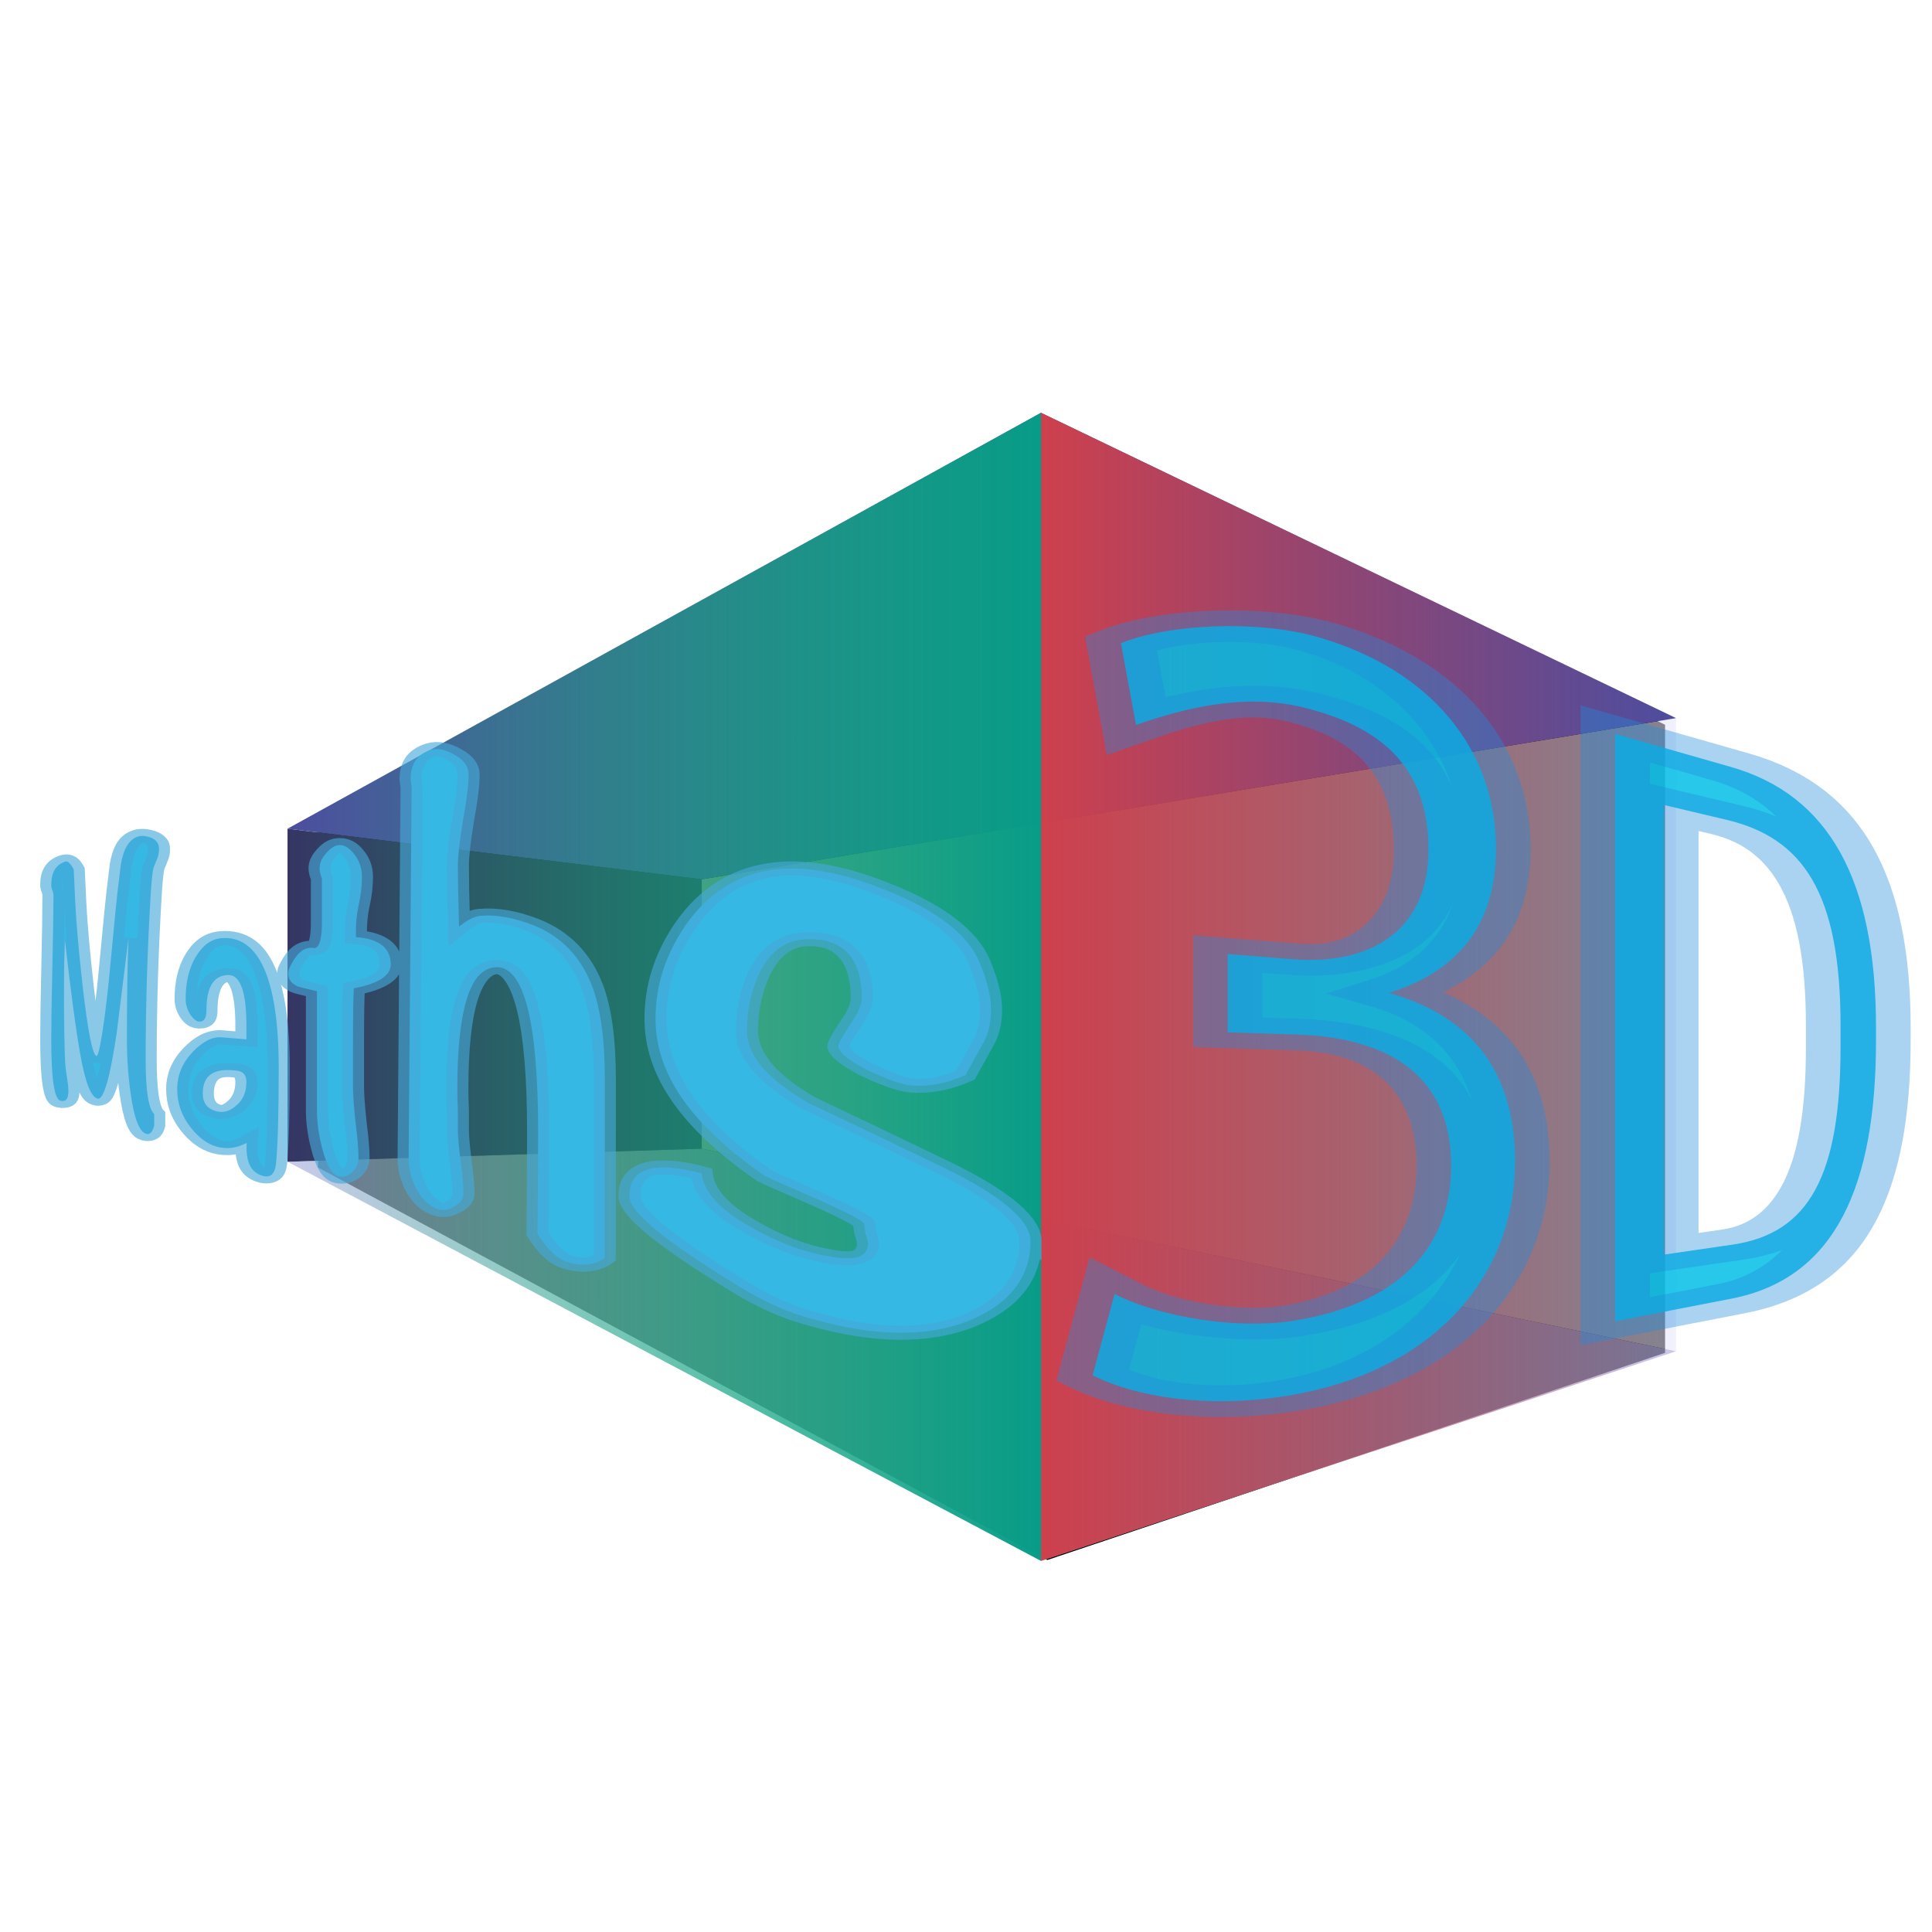
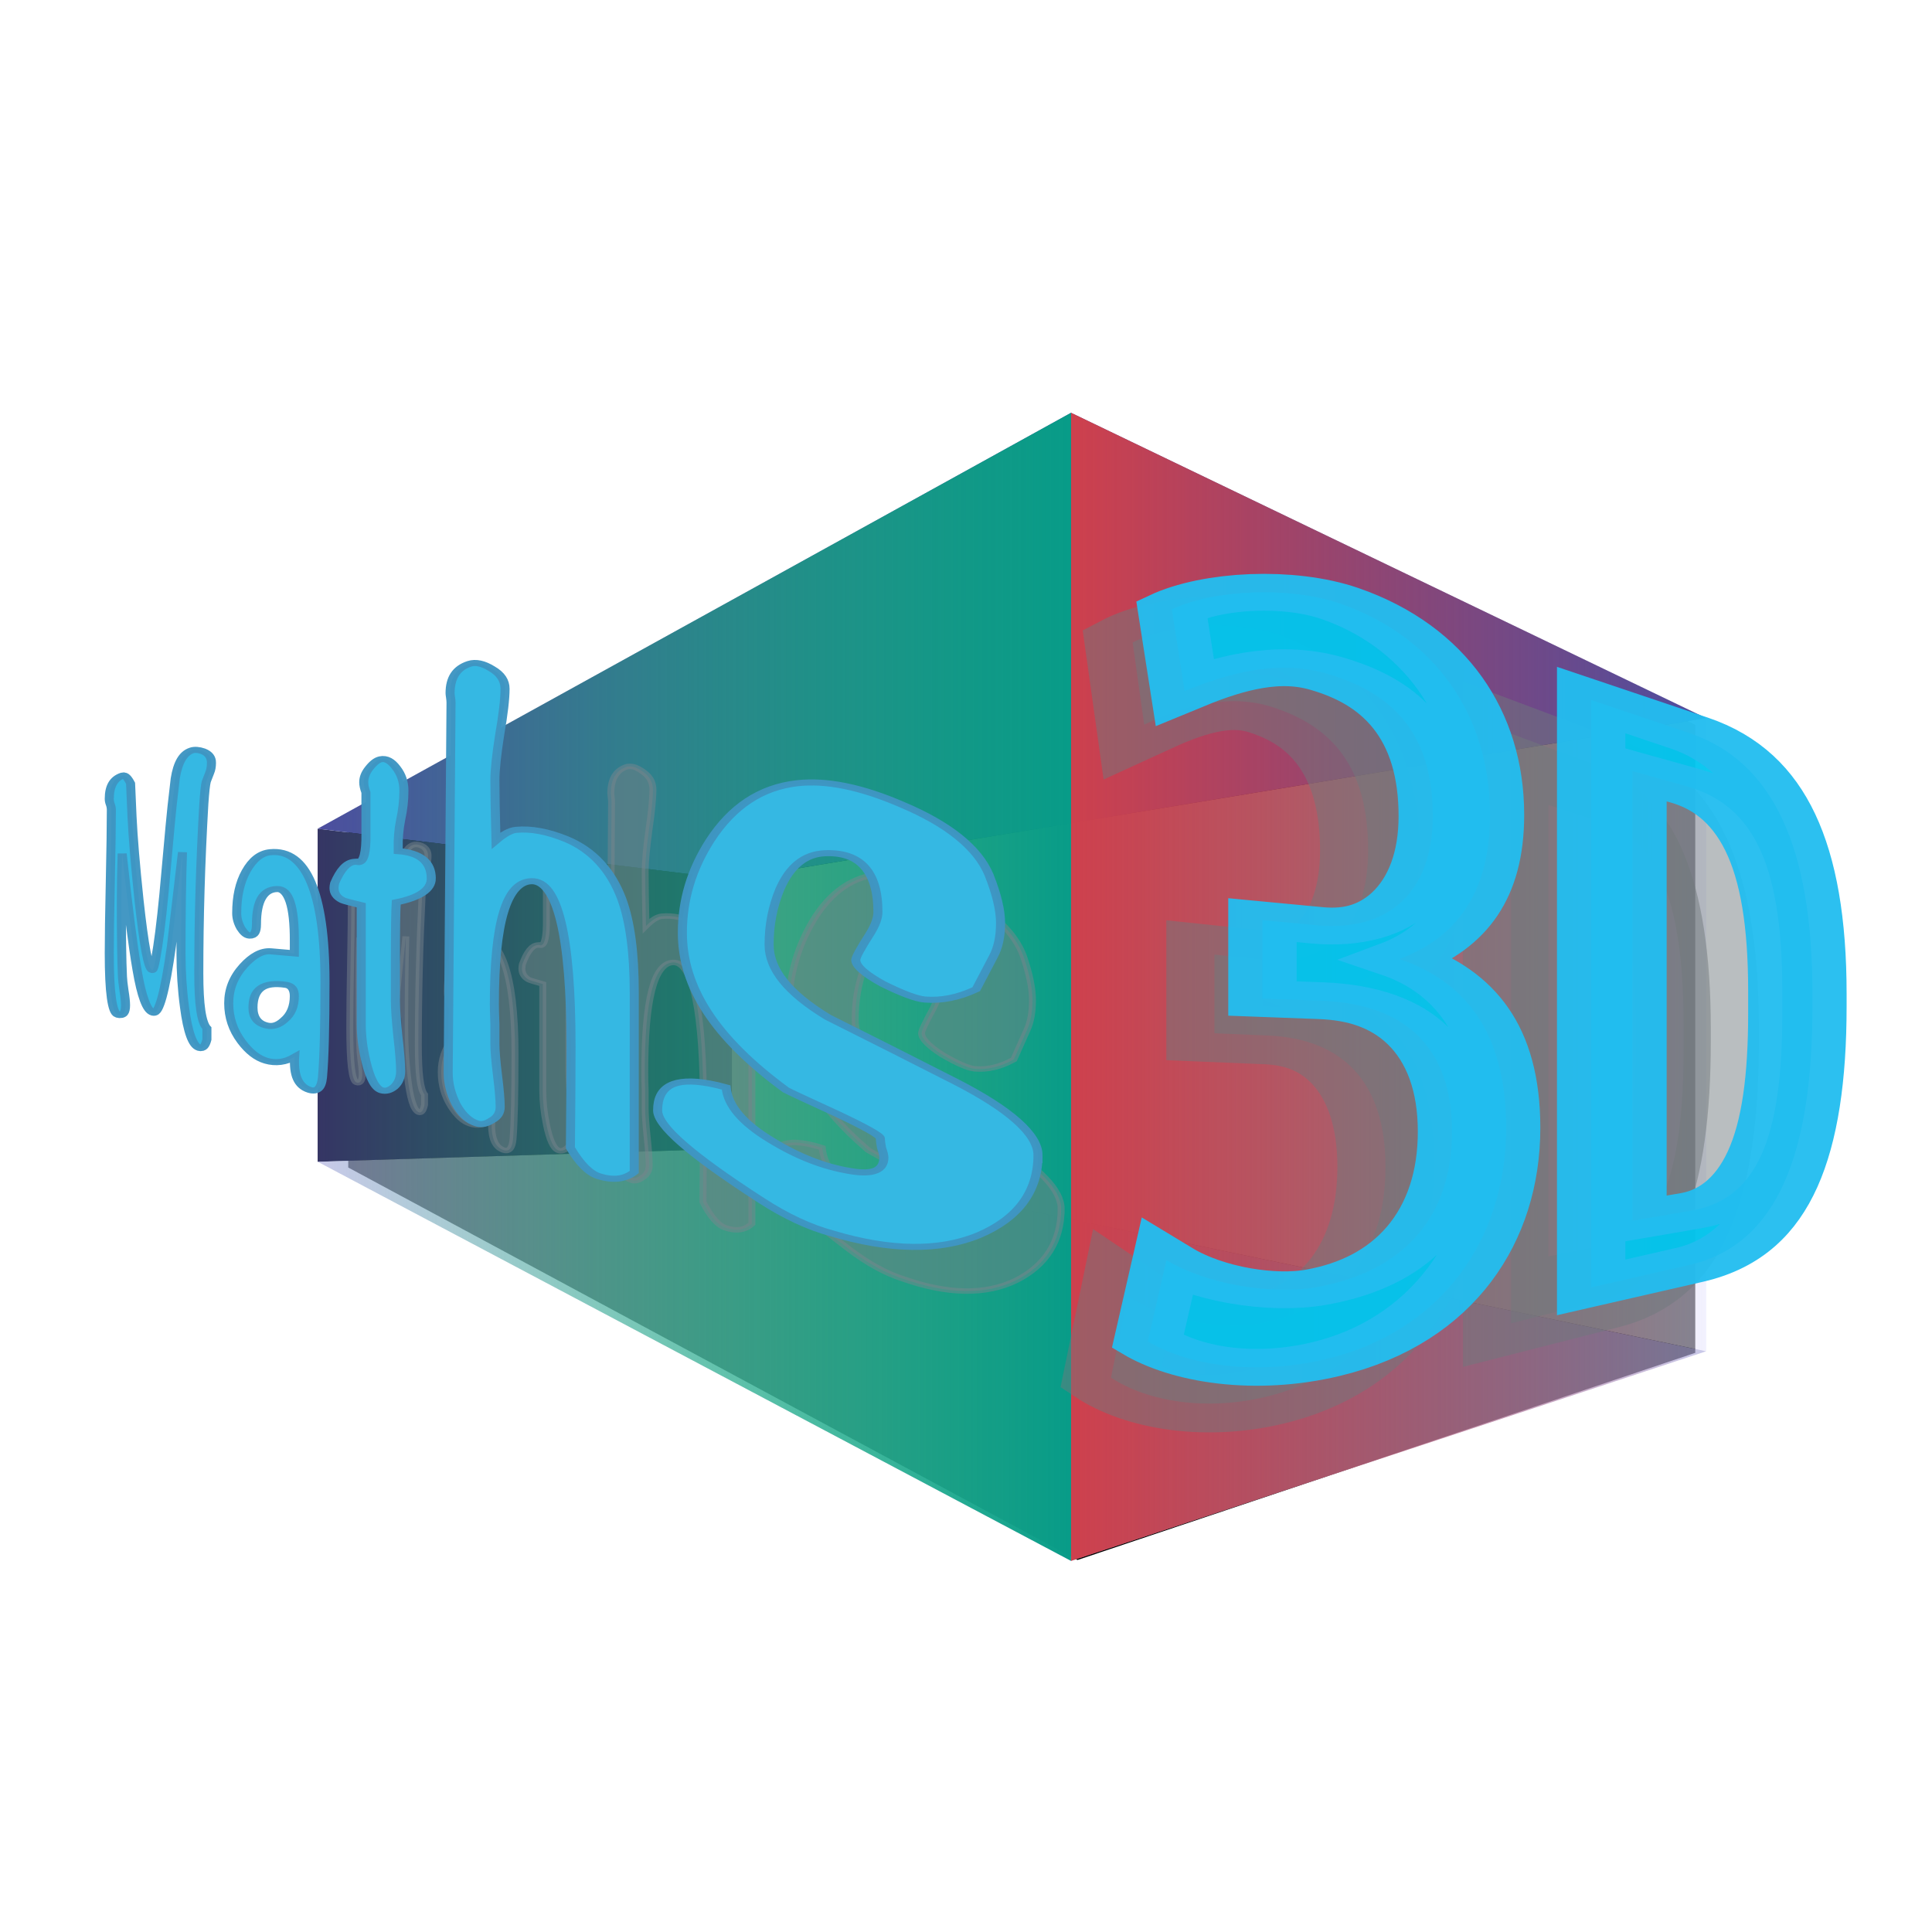
- <svg xmlns="http://www.w3.org/2000/svg" xmlns:xlink="http://www.w3.org/1999/xlink" width="96" height="96" viewBox="0 0 25.4 25.4" version="1.1" id="svg8">
+ <svg xmlns="http://www.w3.org/2000/svg" xmlns:xlink="http://www.w3.org/1999/xlink" id="svg8" version="1.1" viewBox="0 0 25.4 25.4" height="96" width="96">
  <style id="style833" />
  <defs id="defs2">
    <linearGradient id="linearGradient867">
-       <stop id="stop863" offset="0" style="stop-color:#ce404d;stop-opacity:1;" />
-       <stop id="stop865" offset="1" style="stop-color:#c73e4b;stop-opacity:0;" />
+       <stop style="stop-color:#ce404d;stop-opacity:1;" offset="0" id="stop863" />
+       <stop style="stop-color:#c73e4b;stop-opacity:0;" offset="1" id="stop865" />
    </linearGradient>
    <linearGradient id="linearGradient857">
-       <stop id="stop853" offset="0" style="stop-color:#0ae164;stop-opacity:0;" />
-       <stop id="stop855" offset="1" style="stop-color:#079c88;stop-opacity:0.993;" />
+       <stop style="stop-color:#0ae164;stop-opacity:0;" offset="0" id="stop853" />
+       <stop style="stop-color:#079c88;stop-opacity:0.993;" offset="1" id="stop855" />
    </linearGradient>
-     <linearGradient gradientTransform="matrix(0.8224652,0,0,0.6123653,2.45692,5.172485)" gradientUnits="userSpaceOnUse" y2="12.74" x2="13.653" y1="12.74" x1="1.609" id="linearGradient859" xlink:href="#linearGradient857" />
-     <linearGradient gradientTransform="matrix(0.8224652,0,0,0.6123653,2.45692,5.172485)" gradientUnits="userSpaceOnUse" y2="12.74" x2="23.805" y1="12.74" x1="13.653" id="linearGradient869" xlink:href="#linearGradient867" />
+     <linearGradient xlink:href="#linearGradient857" id="linearGradient859" x1="1.609" y1="12.74" x2="13.653" y2="12.74" gradientUnits="userSpaceOnUse" gradientTransform="matrix(0.8224652,0,0,0.6123653,2.852452,5.172485)" />
+     <linearGradient xlink:href="#linearGradient867" id="linearGradient869" x1="13.653" y1="12.74" x2="23.805" y2="12.74" gradientUnits="userSpaceOnUse" gradientTransform="matrix(0.8224652,0,0,0.6123653,2.852452,5.172485)" />
  </defs>
  <g id="layer1">
-     <path id="path923" d="m 4.309,11.02 9.471,-5.311 7.983,3.899 V 17.694 l -7.983,2.677 -9.471,-5.098 z" style="fill:#000000;fill-opacity:1;stroke:#000000;stroke-width:0.255px;stroke-linecap:butt;stroke-linejoin:miter;stroke-opacity:1" />
-     <path d="M 9.225,11.56 22.035,9.441 V 17.765 L 9.225,15.102 Z" style="fill:#e9e9ff;fill-opacity:0.567;fill-rule:evenodd;stroke:none;stroke-width:0.402;stroke-linecap:round;stroke-linejoin:round;paint-order:stroke fill markers" id="path855" />
-     <path d="m 3.78,10.895 v 4.379 L 9.225,15.102 v -3.543 z" style="fill:#353564;fill-rule:evenodd;stroke:none;stroke-width:0.402;stroke-linecap:round;stroke-linejoin:round;paint-order:stroke fill markers" id="path857" />
-     <path d="M 3.78,15.273 13.686,20.521 22.035,17.765 9.225,15.102 Z" style="fill:#afafde;fill-opacity:0.675;fill-rule:evenodd;stroke:none;stroke-width:0.402;stroke-linecap:round;stroke-linejoin:round;paint-order:stroke fill markers" id="path859" />
-     <path d="M 3.78,10.895 13.686,5.427 22.035,9.441 9.225,11.56 Z" style="fill:#4d4d9f;fill-rule:evenodd;stroke:none;stroke-width:0.402;stroke-linecap:round;stroke-linejoin:round;paint-order:stroke fill markers" id="path861" />
-     <path d="M 13.686,5.427 V 20.521 l 8.35,-2.756 V 9.441 Z" style="fill:url(#linearGradient869);fill-opacity:1;fill-rule:evenodd;stroke:none;stroke-width:0.402;stroke-linecap:round;stroke-linejoin:round;paint-order:stroke fill markers" id="path863" />
-     <path d="M 3.78,10.895 13.686,5.427 V 20.521 L 3.78,15.273 Z" style="fill:url(#linearGradient859);fill-opacity:1;fill-rule:evenodd;stroke:none;stroke-width:0.402;stroke-linecap:round;stroke-linejoin:round;paint-order:stroke fill markers" id="path865" />
-     <g transform="matrix(0.1312095,0,0,0.137012,-2.529914,-6.076924)" style="font-style:normal;font-variant:normal;font-weight:bold;font-stretch:normal;font-size:10.583px;line-height:1.25;font-family:Noteworthy;-inkscape-font-specification:'Noteworthy Bold';font-variant-ligatures:normal;font-variant-caps:normal;font-variant-numeric:normal;font-variant-east-asian:normal;fill:#000000;fill-opacity:1;stroke:none;stroke-width:0.265" id="text853" aria-label="Maths">
-       <g transform="matrix(1.303042,0,0,0.7928297,-0.788355,33.77673)" style="font-style:normal;font-variant:normal;font-weight:bold;font-stretch:normal;font-size:10.583px;line-height:1.25;font-family:Noteworthy;-inkscape-font-specification:'Noteworthy Bold';font-variant-ligatures:normal;font-variant-caps:normal;font-variant-numeric:normal;font-variant-east-asian:normal;fill:#35b8e3;fill-opacity:1;stroke:#46a8d9;stroke-width:1.7;stroke-miterlimit:4;stroke-dasharray:none;stroke-opacity:0.632" id="text910" aria-label="Maths">
-         <path d="m 94.645,163.552 c 0,4.415 -1.645,7.667 -4.785,9.661 -3.244,2.012 -7.282,1.86 -11.9,-0.197 -1.858,-0.745 -3.778,-2.092 -5.747,-3.995 -5.8,-5.588 -8.408,-9.032 -8.408,-10.895 0,-2.93 1.346,-4.027 4.191,-3.251 0.423,0.116 0.876,0.274 1.361,0.477 0.142,2.189 1.327,4.29 3.647,6.381 2.116,1.943 4.253,3.206 6.405,3.733 1.81,0.475 2.741,-0.066 2.741,-1.638 0,-0.25 -0.063,-0.643 -0.191,-1.178 -0.063,-0.513 -0.095,-0.895 -0.095,-1.144 0,-0.331 -1.212,-1.348 -3.546,-2.985 -2.501,-1.71 -3.837,-2.64 -4.109,-2.861 -5.788,-6.326 -8.398,-12.461 -8.398,-19.025 0,-3.964 0.739,-7.661 2.259,-11.19 1.773,-4.061 4.093,-6.399 7.05,-6.899 2.341,-0.396 5.154,0.428 8.521,2.602 3.695,2.327 6.106,5.18 7.029,8.465 0.624,2.336 0.939,4.29 0.939,5.841 0,1.648 -0.197,3.006 -0.587,4.069 -0.469,1.329 -0.932,2.643 -1.386,3.942 -1.425,1.002 -2.807,1.411 -4.149,1.252 -0.691,-0.082 -1.846,-0.725 -3.432,-1.9 -1.468,-1.21 -2.184,-2.164 -2.184,-2.891 0,-0.324 0.373,-1.353 1.129,-3.108 0.444,-1.052 0.667,-1.952 0.667,-2.693 0,-4.94 -1.487,-7.306 -4.321,-7.108 -1.611,0.112 -2.808,1.565 -3.621,4.321 -0.59,2.107 -0.882,4.344 -0.882,6.735 0,2.983 1.53,5.858 4.763,8.782 3.17,2.362 6.608,4.949 10.348,7.791 4.364,3.329 6.692,6.373 6.692,8.907 z m -32.736,2.029 c -0.75,0.888 -1.714,1.048 -2.875,0.506 -0.767,-0.358 -1.534,-1.509 -2.301,-3.427 0.035,-5.297 0.051,-9.396 0.051,-12.294 0,-13.405 -1.105,-20.06 -3.21,-19.969 -2.035,0.088 -3.006,5.041 -3.006,14.864 0,0.548 0.014,1.347 0.042,2.399 0,1.042 0,1.837 0,2.385 0,0.826 0.071,2.112 0.214,3.863 0.144,1.705 0.216,2.975 0.216,3.802 0,0.719 -0.23,1.261 -0.685,1.622 -0.423,0.416 -0.814,0.543 -1.17,0.387 -0.674,-0.295 -1.242,-1.068 -1.71,-2.309 -0.435,-1.266 -0.651,-2.538 -0.651,-3.828 l 0.23,-44.799 c 0,-0.157 -0.013,-0.359 -0.037,-0.606 -0.027,-0.246 -0.04,-0.422 -0.04,-0.528 0,-1.86 0.511,-3.039 1.563,-3.549 0.511,-0.248 1.114,-0.054 1.815,0.595 0.715,0.611 1.079,1.422 1.079,2.423 0,1.224 -0.146,3.086 -0.436,5.569 -0.258,2.452 -0.388,4.274 -0.388,5.482 0,1.536 0.029,3.974 0.088,7.318 0.637,-0.801 1.182,-1.24 1.63,-1.303 1.199,-0.17 2.559,0.197 4.094,1.137 2.079,1.302 3.601,3.719 4.483,7.254 0.667,2.71 1.005,6.486 1.005,11.29 z M 45.453,130.068 c 0,1.359 -0.98,2.33 -2.842,2.885 -0.045,1.052 -0.067,3.44 -0.067,7.167 v 4.729 c 0,0.953 0.066,2.379 0.197,4.283 0.152,1.92 0.228,3.343 0.228,4.26 0,0.768 -0.175,1.395 -0.521,1.878 -0.344,0.429 -0.683,0.57 -1.017,0.427 -0.512,-0.218 -0.935,-1.387 -1.274,-3.488 -0.256,-1.592 -0.382,-3.084 -0.382,-4.489 v -14.415 c -0.881,-0.315 -1.374,-0.511 -1.502,-0.597 -0.473,-0.344 -0.706,-0.839 -0.706,-1.488 0,-0.174 0.017,-0.37 0.052,-0.588 0.469,-1.648 1.003,-2.514 1.605,-2.575 0.04,-0.004 0.096,-0.01 0.173,-0.018 0.077,0.036 0.135,0.053 0.172,0.049 0.409,-0.041 0.607,-1.18 0.587,-3.414 v -5.001 c -0.119,-0.468 -0.179,-0.884 -0.179,-1.248 0,-0.592 0.149,-1.16 0.447,-1.711 0.321,-0.612 0.625,-0.968 0.915,-1.064 0.436,-0.145 0.86,0.189 1.271,1.015 0.414,0.788 0.624,1.718 0.624,2.782 0,1.163 -0.088,2.343 -0.265,3.534 -0.153,1.132 -0.217,2.294 -0.196,3.491 v 0.288 c 1.756,0.188 2.679,1.293 2.679,3.307 z m -8.618,12.522 c 0,5.512 -0.07,9.373 -0.207,11.574 -0.086,1.279 -0.442,1.767 -1.058,1.473 -0.9,-0.429 -1.29,-1.749 -1.197,-3.978 -0.766,0.649 -1.536,0.794 -2.308,0.458 -0.718,-0.312 -1.38,-1.085 -1.99,-2.299 -0.703,-1.401 -1.046,-2.943 -1.046,-4.662 0,-1.684 0.392,-3.176 1.2,-4.516 0.762,-1.252 1.503,-1.85 2.219,-1.757 l 1.902,0.246 v -1.461 c 0.015,-4.254 -0.463,-6.362 -1.404,-6.323 -1.125,0.047 -1.667,1.469 -1.667,4.266 0,0.946 -0.188,1.402 -0.56,1.369 -0.224,-0.02 -0.457,-0.317 -0.7,-0.886 -0.228,-0.601 -0.342,-1.208 -0.342,-1.827 0,-2.038 0.253,-3.728 0.767,-5.094 0.527,-1.401 1.178,-2.17 1.962,-2.283 2.857,-0.412 4.429,4.808 4.429,15.7 z m -2.485,1.704 c 0,-0.809 -0.233,-1.263 -0.69,-1.362 -1.812,-0.391 -2.664,0.532 -2.664,2.746 0,1.204 0.371,1.93 1.133,2.187 0.484,0.163 0.949,-0.056 1.394,-0.668 0.548,-0.673 0.827,-1.645 0.827,-2.904 z m -6.72,-28.229 c 0,0.483 -0.051,0.902 -0.153,1.254 -0.168,0.652 -0.257,0.995 -0.268,1.032 -0.067,0.369 -0.133,1.28 -0.199,2.731 -0.272,6.978 -0.407,13.78 -0.407,20.48 0,3.769 0.216,5.969 0.657,6.613 v 1.39 c -0.134,0.795 -0.337,1.128 -0.609,1.004 -0.541,-0.247 -0.94,-1.891 -1.204,-4.905 -0.191,-2.109 -0.286,-4.273 -0.286,-6.508 0,-4.892 0.04,-8.976 0.12,-12.264 -0.298,3.823 -0.595,7.599 -0.893,11.329 -0.525,5.61 -1.018,8.264 -1.479,8.088 -0.508,-0.194 -0.945,-1.941 -1.314,-5.191 -0.336,-2.887 -0.74,-7.607 -1.205,-14.062 -0.045,1.922 -0.067,3.878 -0.067,5.873 0,4.132 0.03,7.132 0.09,9.004 0.007,0.341 0.048,0.903 0.125,1.69 0.083,0.765 0.125,1.361 0.125,1.786 0,0.938 -0.209,1.319 -0.618,1.145 -0.471,-0.2 -0.701,-2.681 -0.701,-7.447 0,-1.935 0.028,-4.822 0.085,-8.67 0.056,-3.862 0.084,-6.757 0.084,-8.674 0,-0.219 -0.028,-0.442 -0.084,-0.666 -0.057,-0.223 -0.085,-0.443 -0.085,-0.662 0,-1.526 0.356,-2.462 1.093,-2.823 0.174,-0.085 0.385,0.226 0.634,0.942 0.024,0.881 0.063,2.219 0.118,4.015 0.08,2.523 0.267,5.868 0.566,10.083 0.405,5.553 0.766,8.416 1.077,8.488 0.07,0.016 0.162,-0.435 0.276,-1.357 0.223,-1.804 0.444,-4.39 0.664,-7.773 0.166,-2.729 0.333,-5.484 0.503,-8.266 0.077,-1.318 0.214,-3.235 0.418,-5.769 0.204,-1.919 0.64,-3.052 1.325,-3.392 0.251,-0.125 0.56,-0.094 0.928,0.097 0.454,0.264 0.685,0.726 0.685,1.382 z" style="font-style:normal;font-variant:normal;font-weight:bold;font-stretch:normal;font-size:10.583px;font-family:Noteworthy;-inkscape-font-specification:'Noteworthy Bold';font-variant-ligatures:normal;font-variant-caps:normal;font-variant-numeric:normal;font-variant-east-asian:normal;fill:#35b8e3;fill-opacity:1;stroke:#46a8d9;stroke-width:1.7;stroke-miterlimit:4;stroke-dasharray:none;stroke-opacity:0.632" id="path920" />
+     <path style="fill:#000000;fill-opacity:1;stroke:#000000;stroke-width:0.255px;stroke-linecap:butt;stroke-linejoin:miter;stroke-opacity:1" d="M 4.705,11.02 14.176,5.709 22.16,9.609 V 17.694 l -7.983,2.677 -9.471,-5.098 z" id="path923" />
+     <path id="path855" style="fill:#e9e9ff;fill-opacity:0.567;fill-rule:evenodd;stroke:none;stroke-width:0.402;stroke-linecap:round;stroke-linejoin:round;paint-order:stroke fill markers" d="M 9.62,11.56 22.431,9.441 V 17.765 L 9.62,15.102 Z" />
+     <path id="path857" style="fill:#353564;fill-rule:evenodd;stroke:none;stroke-width:0.402;stroke-linecap:round;stroke-linejoin:round;paint-order:stroke fill markers" d="m 4.176,10.895 v 4.379 L 9.62,15.102 v -3.543 z" />
+     <path id="path859" style="fill:#afafde;fill-opacity:0.675;fill-rule:evenodd;stroke:none;stroke-width:0.402;stroke-linecap:round;stroke-linejoin:round;paint-order:stroke fill markers" d="M 4.176,15.273 14.081,20.521 22.431,17.765 9.62,15.102 Z" />
+     <path id="path861" style="fill:#4d4d9f;fill-rule:evenodd;stroke:none;stroke-width:0.402;stroke-linecap:round;stroke-linejoin:round;paint-order:stroke fill markers" d="M 4.176,10.895 14.081,5.427 22.431,9.441 9.62,11.56 Z" />
+     <path id="path863" style="fill:url(#linearGradient869);fill-opacity:1;fill-rule:evenodd;stroke:none;stroke-width:0.402;stroke-linecap:round;stroke-linejoin:round;paint-order:stroke fill markers" d="M 14.081,5.427 V 20.521 l 8.35,-2.756 V 9.441 Z" />
+     <path id="path865" style="fill:url(#linearGradient859);fill-opacity:1;fill-rule:evenodd;stroke:none;stroke-width:0.402;stroke-linecap:round;stroke-linejoin:round;paint-order:stroke fill markers" d="M 4.176,10.895 14.081,5.427 V 20.521 L 4.176,15.273 Z" />
+     <g aria-label="Maths" id="text853" style="font-style:normal;font-variant:normal;font-weight:bold;font-stretch:normal;font-size:10.583px;line-height:1.25;font-family:Noteworthy;-inkscape-font-specification:'Noteworthy Bold';font-variant-ligatures:normal;font-variant-caps:normal;font-variant-numeric:normal;font-variant-east-asian:normal;fill:#000000;fill-opacity:1;stroke:none;stroke-width:0.265" transform="matrix(0.1312095,0,0,0.137012,-2.529914,-6.076924)">
+       <g aria-label="Maths" id="text910" style="font-style:normal;font-variant:normal;font-weight:bold;font-stretch:normal;font-size:10.583px;line-height:1.25;font-family:Noteworthy;-inkscape-font-specification:'Noteworthy Bold';font-variant-ligatures:normal;font-variant-caps:normal;font-variant-numeric:normal;font-variant-east-asian:normal;fill:#717f84;fill-opacity:0.518;stroke:#7b878e;stroke-width:0.734;stroke-miterlimit:4;stroke-dasharray:none;stroke-opacity:0.477" transform="matrix(0.9466026,0,0,0.7127069,36.01677,43.76893)">
+         <path id="path920" style="font-style:normal;font-variant:normal;font-weight:bold;font-stretch:normal;font-size:10.583px;font-family:Noteworthy;-inkscape-font-specification:'Noteworthy Bold';font-variant-ligatures:normal;font-variant-caps:normal;font-variant-numeric:normal;font-variant-east-asian:normal;fill:#717f84;fill-opacity:0.518;stroke:#7b878e;stroke-width:0.734;stroke-miterlimit:4;stroke-dasharray:none;stroke-opacity:0.477" d="m 94.645,163.552 c 0,4.415 -1.645,7.667 -4.785,9.661 -3.244,2.012 -7.282,1.86 -11.9,-0.197 -1.858,-0.745 -3.778,-2.092 -5.747,-3.995 -5.8,-5.588 -8.408,-9.032 -8.408,-10.895 0,-2.93 1.346,-4.027 4.191,-3.251 0.423,0.116 0.876,0.274 1.361,0.477 0.142,2.189 1.327,4.29 3.647,6.381 2.116,1.943 4.253,3.206 6.405,3.733 1.81,0.475 2.741,-0.066 2.741,-1.638 0,-0.25 -0.063,-0.643 -0.191,-1.178 -0.063,-0.513 -0.095,-0.895 -0.095,-1.144 0,-0.331 -1.212,-1.348 -3.546,-2.985 -2.501,-1.71 -3.837,-2.64 -4.109,-2.861 -5.788,-6.326 -8.398,-12.461 -8.398,-19.025 0,-3.964 0.739,-7.661 2.259,-11.19 1.773,-4.061 4.093,-6.399 7.05,-6.899 2.341,-0.396 5.154,0.428 8.521,2.602 3.695,2.327 6.106,5.18 7.029,8.465 0.624,2.336 0.939,4.29 0.939,5.841 0,1.648 -0.197,3.006 -0.587,4.069 -0.469,1.329 -0.932,2.643 -1.386,3.942 -1.425,1.002 -2.807,1.411 -4.149,1.252 -0.691,-0.082 -1.846,-0.725 -3.432,-1.9 -1.468,-1.21 -2.184,-2.164 -2.184,-2.891 0,-0.324 0.373,-1.353 1.129,-3.108 0.444,-1.052 0.667,-1.952 0.667,-2.693 0,-4.94 -1.487,-7.306 -4.321,-7.108 -1.611,0.112 -2.808,1.565 -3.621,4.321 -0.59,2.107 -0.882,4.344 -0.882,6.735 0,2.983 1.53,5.858 4.763,8.782 3.17,2.362 6.608,4.949 10.348,7.791 4.364,3.329 6.692,6.373 6.692,8.907 z m -32.736,2.029 c -0.75,0.888 -1.714,1.048 -2.875,0.506 -0.767,-0.358 -1.534,-1.509 -2.301,-3.427 0.035,-5.297 0.051,-9.396 0.051,-12.294 0,-13.405 -1.105,-20.06 -3.21,-19.969 -2.035,0.088 -3.006,5.041 -3.006,14.864 0,0.548 0.014,1.347 0.042,2.399 0,1.042 0,1.837 0,2.385 0,0.826 0.071,2.112 0.214,3.863 0.144,1.705 0.216,2.975 0.216,3.802 0,0.719 -0.23,1.261 -0.685,1.622 -0.423,0.416 -0.814,0.543 -1.17,0.387 -0.674,-0.295 -1.242,-1.068 -1.71,-2.309 -0.435,-1.266 -0.651,-2.538 -0.651,-3.828 l 0.23,-44.799 c 0,-0.157 -0.013,-0.359 -0.037,-0.606 -0.027,-0.246 -0.04,-0.422 -0.04,-0.528 0,-1.86 0.511,-3.039 1.563,-3.549 0.511,-0.248 1.114,-0.054 1.815,0.595 0.715,0.611 1.079,1.422 1.079,2.423 0,1.224 -0.146,3.086 -0.436,5.569 -0.258,2.452 -0.388,4.274 -0.388,5.482 0,1.536 0.029,3.974 0.088,7.318 0.637,-0.801 1.182,-1.24 1.63,-1.303 1.199,-0.17 2.559,0.197 4.094,1.137 2.079,1.302 3.601,3.719 4.483,7.254 0.667,2.71 1.005,6.486 1.005,11.29 z M 45.453,130.068 c 0,1.359 -0.98,2.33 -2.842,2.885 -0.045,1.052 -0.067,3.44 -0.067,7.167 v 4.729 c 0,0.953 0.066,2.379 0.197,4.283 0.152,1.92 0.228,3.343 0.228,4.26 0,0.768 -0.175,1.395 -0.521,1.878 -0.344,0.429 -0.683,0.57 -1.017,0.427 -0.512,-0.218 -0.935,-1.387 -1.274,-3.488 -0.256,-1.592 -0.382,-3.084 -0.382,-4.489 v -14.415 c -0.881,-0.315 -1.374,-0.511 -1.502,-0.597 -0.473,-0.344 -0.706,-0.839 -0.706,-1.488 0,-0.174 0.017,-0.37 0.052,-0.588 0.469,-1.648 1.003,-2.514 1.605,-2.575 0.04,-0.004 0.096,-0.01 0.173,-0.018 0.077,0.036 0.135,0.053 0.172,0.049 0.409,-0.041 0.607,-1.18 0.587,-3.414 v -5.001 c -0.119,-0.468 -0.179,-0.884 -0.179,-1.248 0,-0.592 0.149,-1.16 0.447,-1.711 0.321,-0.612 0.625,-0.968 0.915,-1.064 0.436,-0.145 0.86,0.189 1.271,1.015 0.414,0.788 0.624,1.718 0.624,2.782 0,1.163 -0.088,2.343 -0.265,3.534 -0.153,1.132 -0.217,2.294 -0.196,3.491 v 0.288 c 1.756,0.188 2.679,1.293 2.679,3.307 z m -8.618,12.522 c 0,5.512 -0.07,9.373 -0.207,11.574 -0.086,1.279 -0.442,1.767 -1.058,1.473 -0.9,-0.429 -1.29,-1.749 -1.197,-3.978 -0.766,0.649 -1.536,0.794 -2.308,0.458 -0.718,-0.312 -1.38,-1.085 -1.99,-2.299 -0.703,-1.401 -1.046,-2.943 -1.046,-4.662 0,-1.684 0.392,-3.176 1.2,-4.516 0.762,-1.252 1.503,-1.85 2.219,-1.757 l 1.902,0.246 v -1.461 c 0.015,-4.254 -0.463,-6.362 -1.404,-6.323 -1.125,0.047 -1.667,1.469 -1.667,4.266 0,0.946 -0.188,1.402 -0.56,1.369 -0.224,-0.02 -0.457,-0.317 -0.7,-0.886 -0.228,-0.601 -0.342,-1.208 -0.342,-1.827 0,-2.038 0.253,-3.728 0.767,-5.094 0.527,-1.401 1.178,-2.17 1.962,-2.283 2.857,-0.412 4.429,4.808 4.429,15.7 z m -2.485,1.704 c 0,-0.809 -0.233,-1.263 -0.69,-1.362 -1.812,-0.391 -2.664,0.532 -2.664,2.746 0,1.204 0.371,1.93 1.133,2.187 0.484,0.163 0.949,-0.056 1.394,-0.668 0.548,-0.673 0.827,-1.645 0.827,-2.904 z m -6.72,-28.229 c 0,0.483 -0.051,0.902 -0.153,1.254 -0.168,0.652 -0.257,0.995 -0.268,1.032 -0.067,0.369 -0.133,1.28 -0.199,2.731 -0.272,6.978 -0.407,13.78 -0.407,20.48 0,3.769 0.216,5.969 0.657,6.613 v 1.39 c -0.134,0.795 -0.337,1.128 -0.609,1.004 -0.541,-0.247 -0.94,-1.891 -1.204,-4.905 -0.191,-2.109 -0.286,-4.273 -0.286,-6.508 0,-4.892 0.04,-8.976 0.12,-12.264 -0.298,3.823 -0.595,7.599 -0.893,11.329 -0.525,5.61 -1.018,8.264 -1.479,8.088 -0.508,-0.194 -0.945,-1.941 -1.314,-5.191 -0.336,-2.887 -0.74,-7.607 -1.205,-14.062 -0.045,1.922 -0.067,3.878 -0.067,5.873 0,4.132 0.03,7.132 0.09,9.004 0.007,0.341 0.048,0.903 0.125,1.69 0.083,0.765 0.125,1.361 0.125,1.786 0,0.938 -0.209,1.319 -0.618,1.145 -0.471,-0.2 -0.701,-2.681 -0.701,-7.447 0,-1.935 0.028,-4.822 0.085,-8.67 0.056,-3.862 0.084,-6.757 0.084,-8.674 0,-0.219 -0.028,-0.442 -0.084,-0.666 -0.057,-0.223 -0.085,-0.443 -0.085,-0.662 0,-1.526 0.356,-2.462 1.093,-2.823 0.174,-0.085 0.385,0.226 0.634,0.942 0.024,0.881 0.063,2.219 0.118,4.015 0.08,2.523 0.267,5.868 0.566,10.083 0.405,5.553 0.766,8.416 1.077,8.488 0.07,0.016 0.162,-0.435 0.276,-1.357 0.223,-1.804 0.444,-4.39 0.664,-7.773 0.166,-2.729 0.333,-5.484 0.503,-8.266 0.077,-1.318 0.214,-3.235 0.418,-5.769 0.204,-1.919 0.64,-3.052 1.325,-3.392 0.251,-0.125 0.56,-0.094 0.928,0.097 0.454,0.264 0.685,0.726 0.685,1.382 z" />
      </g>
-       <g transform="matrix(1.529581,0,0,0.6692907,-34.85678,50.91747)" style="font-style:normal;font-variant:normal;font-weight:normal;font-stretch:normal;font-size:10.583px;line-height:1.25;font-family:'Apple SD Gothic Neo';-inkscape-font-specification:'Apple SD Gothic Neo Normal';font-variant-ligatures:normal;font-variant-caps:normal;font-variant-numeric:normal;font-variant-east-asian:normal;fill:#00bee6;fill-opacity:0.842;stroke:#218bdd;stroke-width:4.538;stroke-miterlimit:4;stroke-dasharray:none;stroke-opacity:0.38" id="text948" aria-label="3D">
-         <path d="m 141.201,179.617 7.617,-3.239 c 6.808,-2.895 9.468,-16.174 9.468,-37.009 v -1.877 c 0,-21.133 -3.088,-33.334 -9.504,-37.343 l -7.581,-4.738 z m 3.191,-9.552 v -64.465 l 4.112,2.132 c 4.987,2.586 7.459,10.421 7.459,29.464 v 3.072 c 0,18.327 -2.021,26.752 -7.076,28.364 z m -23.702,19.849 c 9.004,-3.97 13.947,-17.281 13.947,-33.166 0,-14.119 -3.375,-21.143 -8.25,-24.207 4.285,-2.964 7.004,-9.234 7.004,-20.665 0,-14.459 -4.363,-25.662 -11.585,-30.3 -3.913,-2.513 -9.763,-1.991 -12.982,0.823 l 0.986,11.729 c 3.316,-2.539 7.168,-4.542 10.949,-2.516 5.151,2.76 8.212,8.595 8.212,20.455 0,10.847 -3.418,16.611 -8.95,15.638 l -4.202,-0.739 v 11.235 l 4.537,0.315 c 6.386,0.443 10.1,6.535 10.1,18.772 0,11.813 -3.482,19.955 -10.436,22.292 -3.477,1.168 -8.527,-0.401 -11.614,-3.876 l -1.438,11.665 c 3.08,3.404 8.269,4.95 13.722,2.545 z" style="font-style:normal;font-variant:normal;font-weight:normal;font-stretch:normal;font-size:10.583px;font-family:'Apple SD Gothic Neo';-inkscape-font-specification:'Apple SD Gothic Neo Normal';font-variant-ligatures:normal;font-variant-caps:normal;font-variant-numeric:normal;font-variant-east-asian:normal;fill:#00bee6;fill-opacity:0.842;stroke:#218bdd;stroke-width:4.538;stroke-miterlimit:4;stroke-dasharray:none;stroke-opacity:0.38" id="path952" />
+       <g transform="matrix(1.17116,0,0,0.6719712,5.321749,50.63441)" style="font-style:normal;font-variant:normal;font-weight:normal;font-stretch:normal;font-size:10.583px;line-height:1.25;font-family:'Apple SD Gothic Neo';-inkscape-font-specification:'Apple SD Gothic Neo Normal';font-variant-ligatures:normal;font-variant-caps:normal;font-variant-numeric:normal;font-variant-east-asian:normal;fill:#74797c;fill-opacity:0.497;stroke:#6f797c;stroke-width:8.229;stroke-miterlimit:4;stroke-dasharray:none;stroke-opacity:0.482" id="g864" aria-label="3D">
+         <path d="m 141.201,179.617 7.617,-3.239 c 6.808,-2.895 9.468,-16.174 9.468,-37.009 v -1.877 c 0,-21.133 -3.088,-33.334 -9.504,-37.343 l -7.581,-4.738 z m 3.191,-9.552 v -64.465 l 4.112,2.132 c 4.987,2.586 7.459,10.421 7.459,29.464 v 3.072 c 0,18.327 -2.021,26.752 -7.076,28.364 z m -23.702,19.849 c 9.004,-3.97 13.947,-17.281 13.947,-33.166 0,-14.119 -3.375,-21.143 -8.25,-24.207 4.285,-2.964 7.004,-9.234 7.004,-20.665 0,-14.459 -4.363,-25.662 -11.585,-30.3 -3.913,-2.513 -9.763,-1.991 -12.982,0.823 l 0.986,11.729 c 3.316,-2.539 7.168,-4.542 10.949,-2.516 5.151,2.76 8.212,8.595 8.212,20.455 0,10.847 -3.418,16.611 -8.95,15.638 l -4.202,-0.739 v 11.235 l 4.537,0.315 c 6.386,0.443 10.1,6.535 10.1,18.772 0,11.813 -3.482,19.955 -10.436,22.292 -3.477,1.168 -8.527,-0.401 -11.614,-3.876 l -1.438,11.665 c 3.08,3.404 8.269,4.95 13.722,2.545 z" style="font-style:normal;font-variant:normal;font-weight:normal;font-stretch:normal;font-size:10.583px;font-family:'Apple SD Gothic Neo';-inkscape-font-specification:'Apple SD Gothic Neo Normal';font-variant-ligatures:normal;font-variant-caps:normal;font-variant-numeric:normal;font-variant-east-asian:normal;fill:#74797c;fill-opacity:0.497;stroke:#6f797c;stroke-width:8.229;stroke-miterlimit:4;stroke-dasharray:none;stroke-opacity:0.482" id="path862" />
+       </g>
+       <g aria-label="3D" id="text948" style="font-style:normal;font-variant:normal;font-weight:normal;font-stretch:normal;font-size:10.583px;line-height:1.25;font-family:'Apple SD Gothic Neo';-inkscape-font-specification:'Apple SD Gothic Neo Normal';font-variant-ligatures:normal;font-variant-caps:normal;font-variant-numeric:normal;font-variant-east-asian:normal;fill:#00c6ef;fill-opacity:0.944;stroke:#23bdef;stroke-width:5.278;stroke-miterlimit:4;stroke-dasharray:none;stroke-opacity:0.956" transform="matrix(1.297669,0,0,0.6692907,-4.519219,47.66832)">
+         <path id="path952" style="font-style:normal;font-variant:normal;font-weight:normal;font-stretch:normal;font-size:10.583px;font-family:'Apple SD Gothic Neo';-inkscape-font-specification:'Apple SD Gothic Neo Normal';font-variant-ligatures:normal;font-variant-caps:normal;font-variant-numeric:normal;font-variant-east-asian:normal;fill:#00c6ef;fill-opacity:0.944;stroke:#23bdef;stroke-width:5.278;stroke-miterlimit:4;stroke-dasharray:none;stroke-opacity:0.956" d="m 141.201,179.617 7.617,-3.239 c 6.808,-2.895 9.468,-16.174 9.468,-37.009 v -1.877 c 0,-21.133 -3.088,-33.334 -9.504,-37.343 l -7.581,-4.738 z m 3.191,-9.552 v -64.465 l 4.112,2.132 c 4.987,2.586 7.459,10.421 7.459,29.464 v 3.072 c 0,18.327 -2.021,26.752 -7.076,28.364 z m -23.702,19.849 c 9.004,-3.97 13.947,-17.281 13.947,-33.166 0,-14.119 -3.375,-21.143 -8.25,-24.207 4.285,-2.964 7.004,-9.234 7.004,-20.665 0,-14.459 -4.363,-25.662 -11.585,-30.3 -3.913,-2.513 -9.763,-1.991 -12.982,0.823 l 0.986,11.729 c 3.316,-2.539 7.168,-4.542 10.949,-2.516 5.151,2.76 8.212,8.595 8.212,20.455 0,10.847 -3.418,16.611 -8.95,15.638 l -4.202,-0.739 v 11.235 l 4.537,0.315 c 6.386,0.443 10.1,6.535 10.1,18.772 0,11.813 -3.482,19.955 -10.436,22.292 -3.477,1.168 -8.527,-0.401 -11.614,-3.876 l -1.438,11.665 c 3.08,3.404 8.269,4.95 13.722,2.545 z" />
+       </g>
+       <g transform="matrix(1.235811,0,0,0.7930976,6.32426,25.49076)" style="font-style:normal;font-variant:normal;font-weight:bold;font-stretch:normal;font-size:10.583px;line-height:1.25;font-family:Noteworthy;-inkscape-font-specification:'Noteworthy Bold';font-variant-ligatures:normal;font-variant-caps:normal;font-variant-numeric:normal;font-variant-east-asian:normal;fill:#35b8e3;fill-opacity:1;stroke:#3f95c2;stroke-width:0.734;stroke-miterlimit:4;stroke-dasharray:none;stroke-opacity:0.971" id="g868" aria-label="Maths">
+         <path d="m 94.645,163.552 c 0,4.415 -1.645,7.667 -4.785,9.661 -3.244,2.012 -7.282,1.86 -11.9,-0.197 -1.858,-0.745 -3.778,-2.092 -5.747,-3.995 -5.8,-5.588 -8.408,-9.032 -8.408,-10.895 0,-2.93 1.346,-4.027 4.191,-3.251 0.423,0.116 0.876,0.274 1.361,0.477 0.142,2.189 1.327,4.29 3.647,6.381 2.116,1.943 4.253,3.206 6.405,3.733 1.81,0.475 2.741,-0.066 2.741,-1.638 0,-0.25 -0.063,-0.643 -0.191,-1.178 -0.063,-0.513 -0.095,-0.895 -0.095,-1.144 0,-0.331 -1.212,-1.348 -3.546,-2.985 -2.501,-1.71 -3.837,-2.64 -4.109,-2.861 -5.788,-6.326 -8.398,-12.461 -8.398,-19.025 0,-3.964 0.739,-7.661 2.259,-11.19 1.773,-4.061 4.093,-6.399 7.05,-6.899 2.341,-0.396 5.154,0.428 8.521,2.602 3.695,2.327 6.106,5.18 7.029,8.465 0.624,2.336 0.939,4.29 0.939,5.841 0,1.648 -0.197,3.006 -0.587,4.069 -0.469,1.329 -0.932,2.643 -1.386,3.942 -1.425,1.002 -2.807,1.411 -4.149,1.252 -0.691,-0.082 -1.846,-0.725 -3.432,-1.9 -1.468,-1.21 -2.184,-2.164 -2.184,-2.891 0,-0.324 0.373,-1.353 1.129,-3.108 0.444,-1.052 0.667,-1.952 0.667,-2.693 0,-4.94 -1.487,-7.306 -4.321,-7.108 -1.611,0.112 -2.808,1.565 -3.621,4.321 -0.59,2.107 -0.882,4.344 -0.882,6.735 0,2.983 1.53,5.858 4.763,8.782 3.17,2.362 6.608,4.949 10.348,7.791 4.364,3.329 6.692,6.373 6.692,8.907 z m -32.736,2.029 c -0.75,0.888 -1.714,1.048 -2.875,0.506 -0.767,-0.358 -1.534,-1.509 -2.301,-3.427 0.035,-5.297 0.051,-9.396 0.051,-12.294 0,-13.405 -1.105,-20.06 -3.21,-19.969 -2.035,0.088 -3.006,5.041 -3.006,14.864 0,0.548 0.014,1.347 0.042,2.399 0,1.042 0,1.837 0,2.385 0,0.826 0.071,2.112 0.214,3.863 0.144,1.705 0.216,2.975 0.216,3.802 0,0.719 -0.23,1.261 -0.685,1.622 -0.423,0.416 -0.814,0.543 -1.17,0.387 -0.674,-0.295 -1.242,-1.068 -1.71,-2.309 -0.435,-1.266 -0.651,-2.538 -0.651,-3.828 l 0.23,-44.799 c 0,-0.157 -0.013,-0.359 -0.037,-0.606 -0.027,-0.246 -0.04,-0.422 -0.04,-0.528 0,-1.86 0.511,-3.039 1.563,-3.549 0.511,-0.248 1.114,-0.054 1.815,0.595 0.715,0.611 1.079,1.422 1.079,2.423 0,1.224 -0.146,3.086 -0.436,5.569 -0.258,2.452 -0.388,4.274 -0.388,5.482 0,1.536 0.029,3.974 0.088,7.318 0.637,-0.801 1.182,-1.24 1.63,-1.303 1.199,-0.17 2.559,0.197 4.094,1.137 2.079,1.302 3.601,3.719 4.483,7.254 0.667,2.71 1.005,6.486 1.005,11.29 z M 45.453,130.068 c 0,1.359 -0.98,2.33 -2.842,2.885 -0.045,1.052 -0.067,3.44 -0.067,7.167 v 4.729 c 0,0.953 0.066,2.379 0.197,4.283 0.152,1.92 0.228,3.343 0.228,4.26 0,0.768 -0.175,1.395 -0.521,1.878 -0.344,0.429 -0.683,0.57 -1.017,0.427 -0.512,-0.218 -0.935,-1.387 -1.274,-3.488 -0.256,-1.592 -0.382,-3.084 -0.382,-4.489 v -14.415 c -0.881,-0.315 -1.374,-0.511 -1.502,-0.597 -0.473,-0.344 -0.706,-0.839 -0.706,-1.488 0,-0.174 0.017,-0.37 0.052,-0.588 0.469,-1.648 1.003,-2.514 1.605,-2.575 0.04,-0.004 0.096,-0.01 0.173,-0.018 0.077,0.036 0.135,0.053 0.172,0.049 0.409,-0.041 0.607,-1.18 0.587,-3.414 v -5.001 c -0.119,-0.468 -0.179,-0.884 -0.179,-1.248 0,-0.592 0.149,-1.16 0.447,-1.711 0.321,-0.612 0.625,-0.968 0.915,-1.064 0.436,-0.145 0.86,0.189 1.271,1.015 0.414,0.788 0.624,1.718 0.624,2.782 0,1.163 -0.088,2.343 -0.265,3.534 -0.153,1.132 -0.217,2.294 -0.196,3.491 v 0.288 c 1.756,0.188 2.679,1.293 2.679,3.307 z m -8.618,12.522 c 0,5.512 -0.07,9.373 -0.207,11.574 -0.086,1.279 -0.442,1.767 -1.058,1.473 -0.9,-0.429 -1.29,-1.749 -1.197,-3.978 -0.766,0.649 -1.536,0.794 -2.308,0.458 -0.718,-0.312 -1.38,-1.085 -1.99,-2.299 -0.703,-1.401 -1.046,-2.943 -1.046,-4.662 0,-1.684 0.392,-3.176 1.2,-4.516 0.762,-1.252 1.503,-1.85 2.219,-1.757 l 1.902,0.246 v -1.461 c 0.015,-4.254 -0.463,-6.362 -1.404,-6.323 -1.125,0.047 -1.667,1.469 -1.667,4.266 0,0.946 -0.188,1.402 -0.56,1.369 -0.224,-0.02 -0.457,-0.317 -0.7,-0.886 -0.228,-0.601 -0.342,-1.208 -0.342,-1.827 0,-2.038 0.253,-3.728 0.767,-5.094 0.527,-1.401 1.178,-2.17 1.962,-2.283 2.857,-0.412 4.429,4.808 4.429,15.7 z m -2.485,1.704 c 0,-0.809 -0.233,-1.263 -0.69,-1.362 -1.812,-0.391 -2.664,0.532 -2.664,2.746 0,1.204 0.371,1.93 1.133,2.187 0.484,0.163 0.949,-0.056 1.394,-0.668 0.548,-0.673 0.827,-1.645 0.827,-2.904 z m -6.72,-28.229 c 0,0.483 -0.051,0.902 -0.153,1.254 -0.168,0.652 -0.257,0.995 -0.268,1.032 -0.067,0.369 -0.133,1.28 -0.199,2.731 -0.272,6.978 -0.407,13.78 -0.407,20.48 0,3.769 0.216,5.969 0.657,6.613 v 1.39 c -0.134,0.795 -0.337,1.128 -0.609,1.004 -0.541,-0.247 -0.94,-1.891 -1.204,-4.905 -0.191,-2.109 -0.286,-4.273 -0.286,-6.508 0,-4.892 0.04,-8.976 0.12,-12.264 -0.298,3.823 -0.595,7.599 -0.893,11.329 -0.525,5.61 -1.018,8.264 -1.479,8.088 -0.508,-0.194 -0.945,-1.941 -1.314,-5.191 -0.336,-2.887 -0.74,-7.607 -1.205,-14.062 -0.045,1.922 -0.067,3.878 -0.067,5.873 0,4.132 0.03,7.132 0.09,9.004 0.007,0.341 0.048,0.903 0.125,1.69 0.083,0.765 0.125,1.361 0.125,1.786 0,0.938 -0.209,1.319 -0.618,1.145 -0.471,-0.2 -0.701,-2.681 -0.701,-7.447 0,-1.935 0.028,-4.822 0.085,-8.67 0.056,-3.862 0.084,-6.757 0.084,-8.674 0,-0.219 -0.028,-0.442 -0.084,-0.666 -0.057,-0.223 -0.085,-0.443 -0.085,-0.662 0,-1.526 0.356,-2.462 1.093,-2.823 0.174,-0.085 0.385,0.226 0.634,0.942 0.024,0.881 0.063,2.219 0.118,4.015 0.08,2.523 0.267,5.868 0.566,10.083 0.405,5.553 0.766,8.416 1.077,8.488 0.07,0.016 0.162,-0.435 0.276,-1.357 0.223,-1.804 0.444,-4.39 0.664,-7.773 0.166,-2.729 0.333,-5.484 0.503,-8.266 0.077,-1.318 0.214,-3.235 0.418,-5.769 0.204,-1.919 0.64,-3.052 1.325,-3.392 0.251,-0.125 0.56,-0.094 0.928,0.097 0.454,0.264 0.685,0.726 0.685,1.382 z" style="font-style:normal;font-variant:normal;font-weight:bold;font-stretch:normal;font-size:10.583px;font-family:Noteworthy;-inkscape-font-specification:'Noteworthy Bold';font-variant-ligatures:normal;font-variant-caps:normal;font-variant-numeric:normal;font-variant-east-asian:normal;fill:#35b8e3;fill-opacity:1;stroke:#3f95c2;stroke-width:0.734;stroke-miterlimit:4;stroke-dasharray:none;stroke-opacity:0.971" id="path866" />
      </g>
    </g>
  </g>
</svg>
